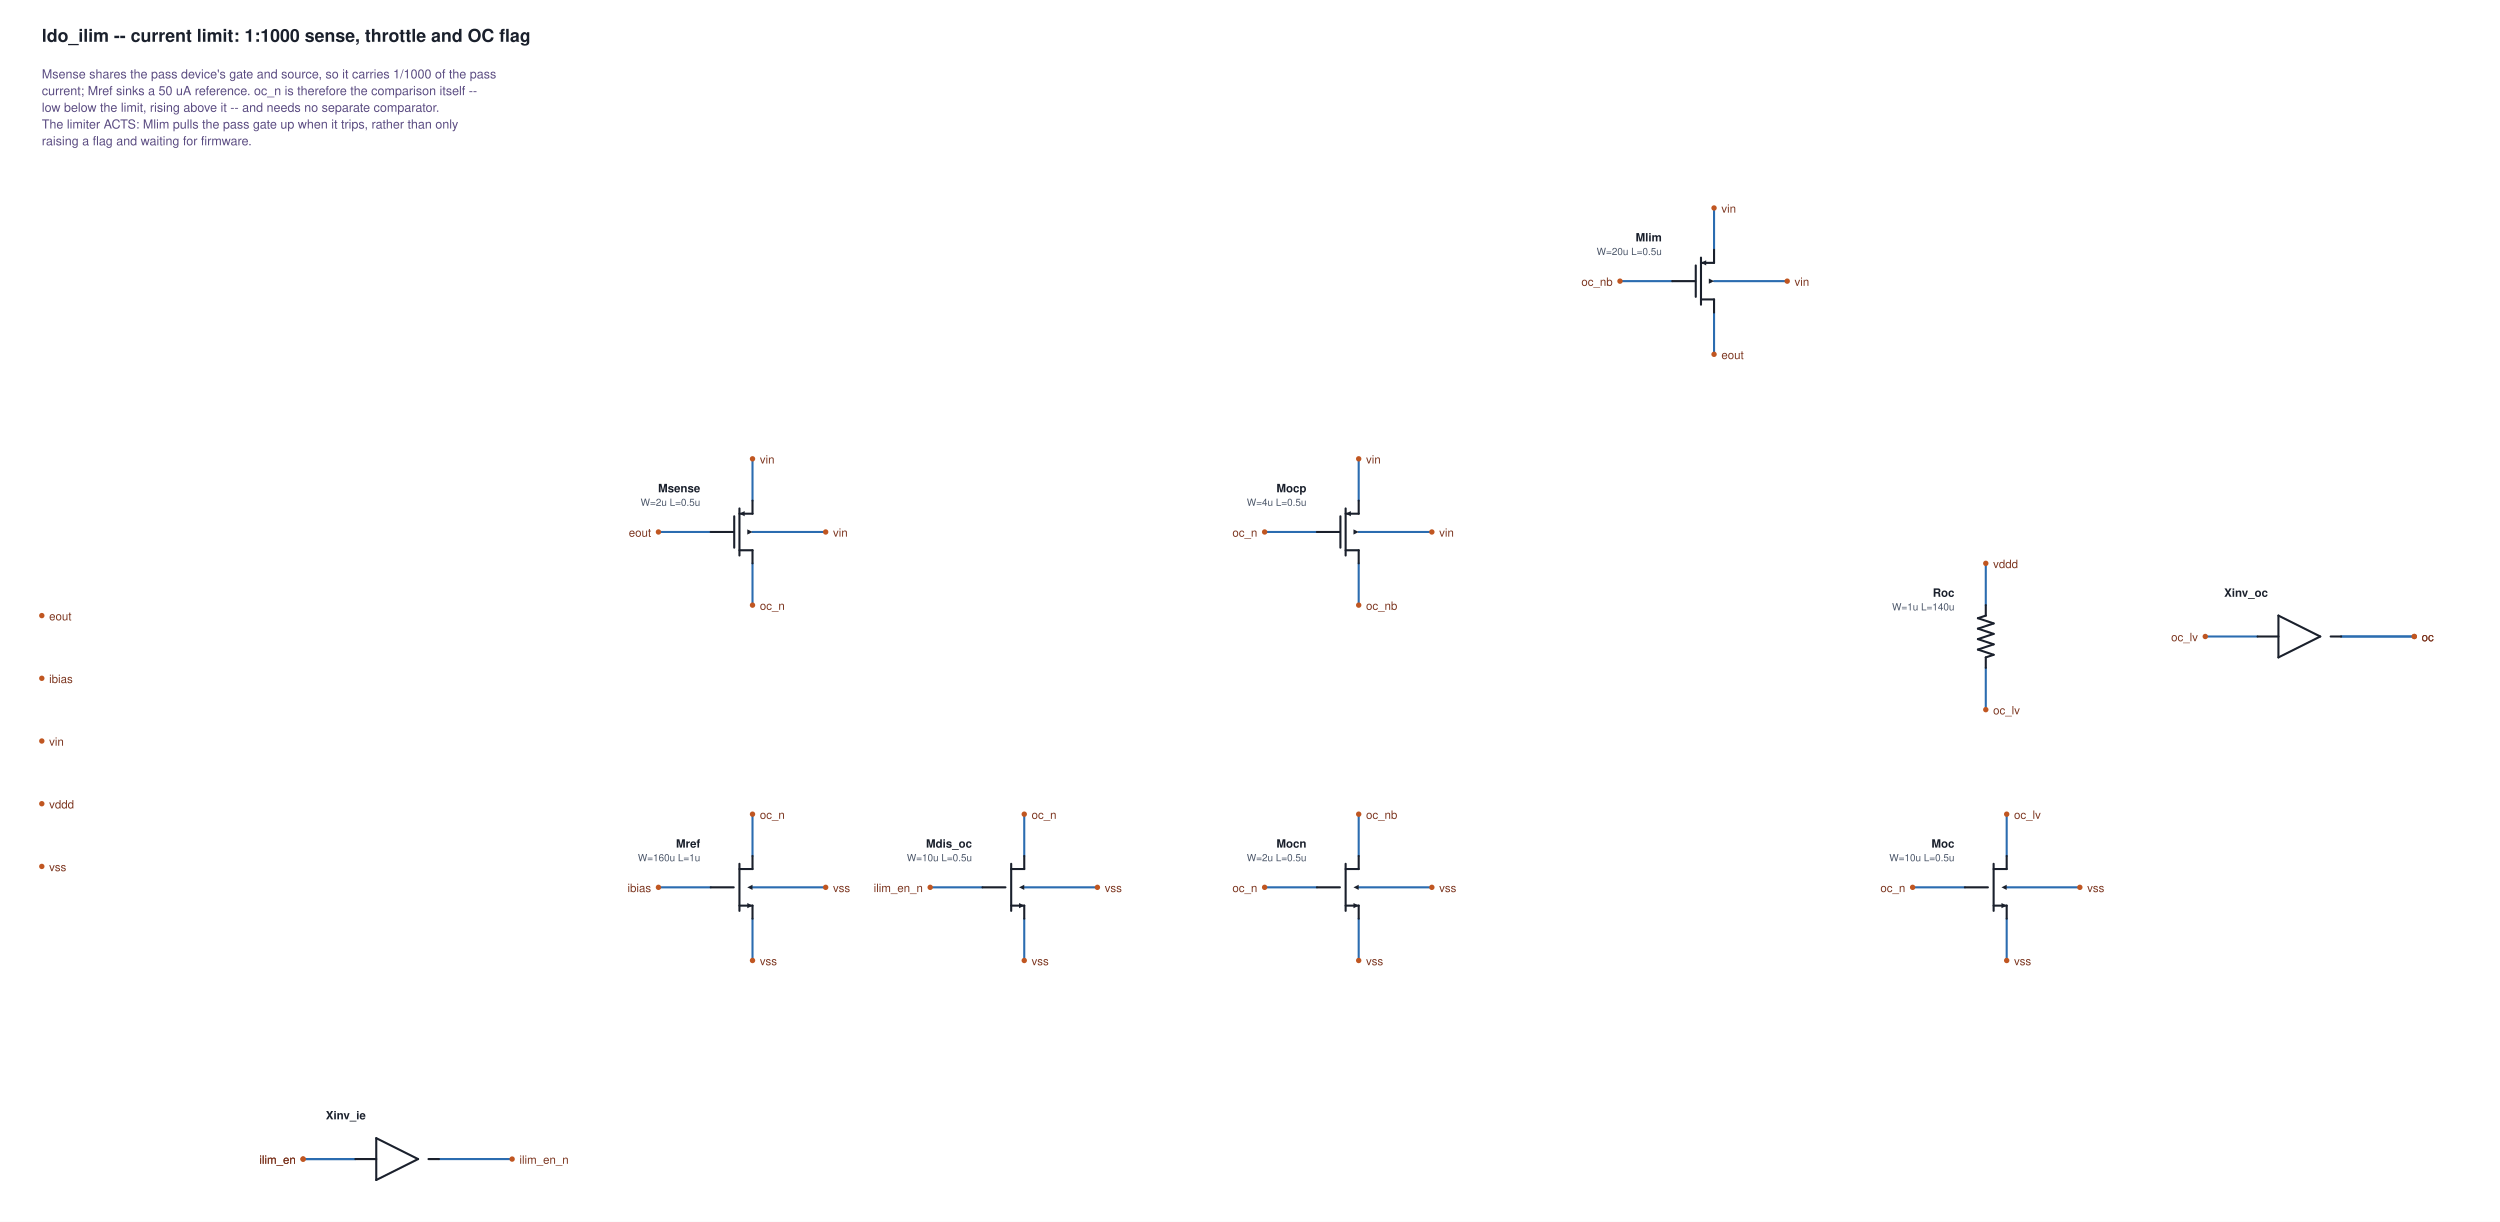
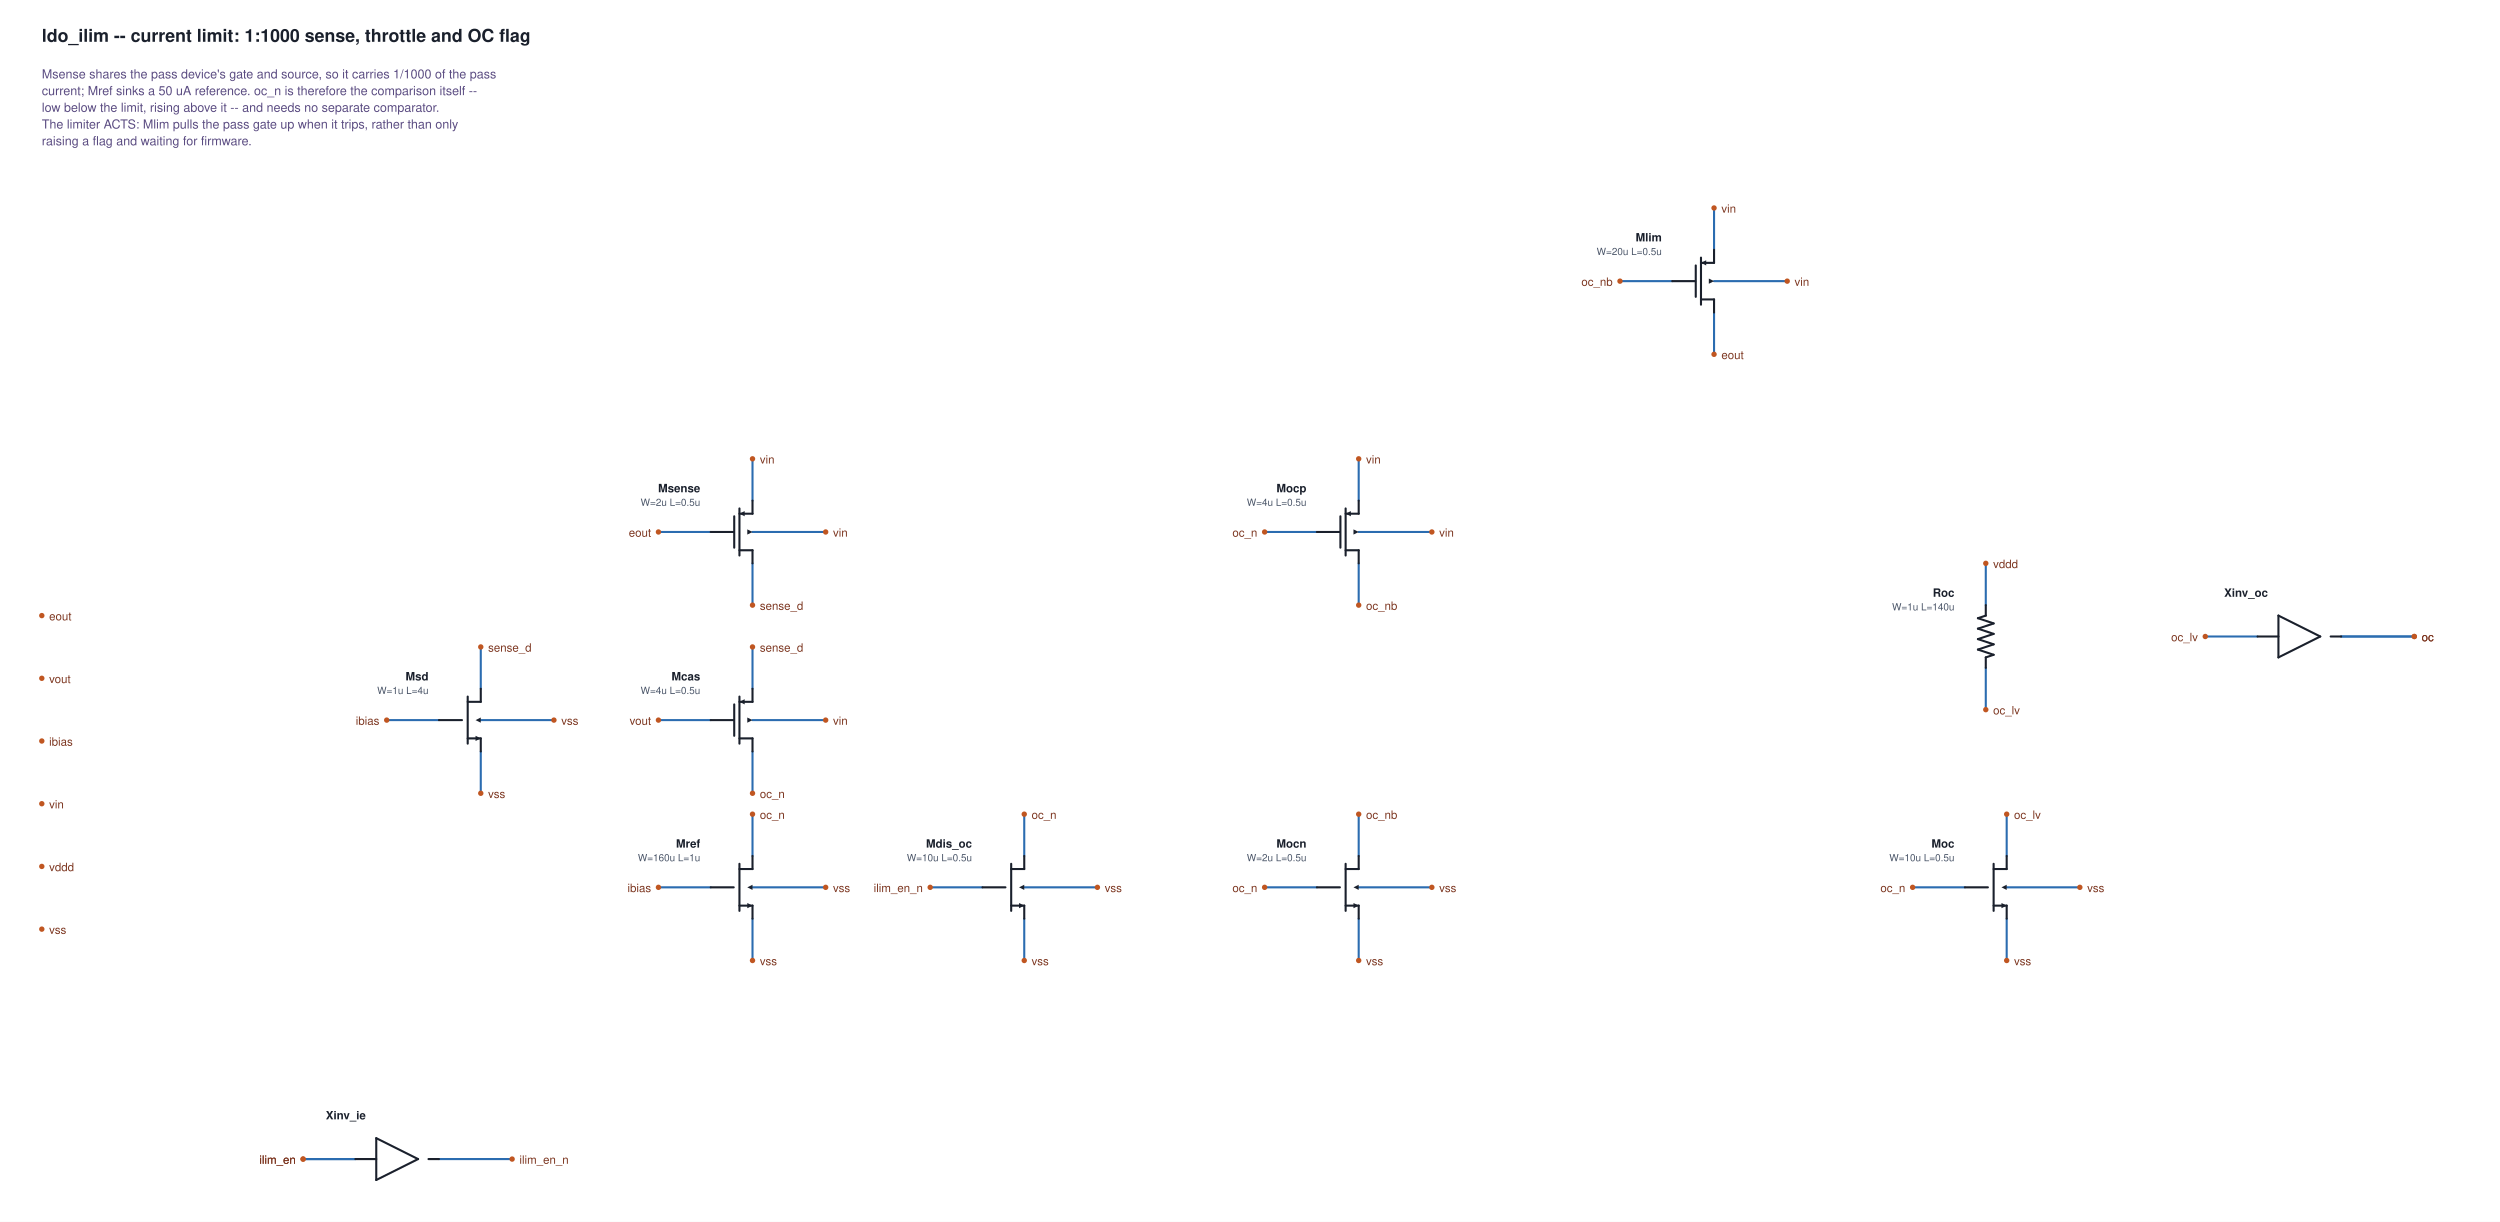
<svg xmlns="http://www.w3.org/2000/svg" width="2392" height="1169" viewBox="-1000 -909 2392 1169">
  <rect x="-1000.0" y="-909.0" width="2392.0" height="1169.0" fill="#ffffff" />
  <line x1="-280.0" y1="-370.0" x2="-280.0" y2="-330.0" stroke="#2b6cb0" stroke-width="2" stroke-linecap="round" />
  <line x1="-320.0" y1="-400.0" x2="-370.0" y2="-400.0" stroke="#2b6cb0" stroke-width="2" stroke-linecap="round" />
  <line x1="-280.0" y1="-430.0" x2="-280.0" y2="-470.0" stroke="#2b6cb0" stroke-width="2" stroke-linecap="round" />
  <line x1="-280.0" y1="-400.0" x2="-210.0" y2="-400.0" stroke="#2b6cb0" stroke-width="2" stroke-linecap="round" />
+   <line x1="-540.0" y1="-250.0" x2="-540.0" y2="-290.0" stroke="#2b6cb0" stroke-width="2" stroke-linecap="round" />
+   <line x1="-580.0" y1="-220.0" x2="-630.0" y2="-220.0" stroke="#2b6cb0" stroke-width="2" stroke-linecap="round" />
+   <line x1="-540.0" y1="-190.0" x2="-540.0" y2="-150.0" stroke="#2b6cb0" stroke-width="2" stroke-linecap="round" />
+   <line x1="-540.0" y1="-220.0" x2="-470.0" y2="-220.0" stroke="#2b6cb0" stroke-width="2" stroke-linecap="round" />
+   <line x1="-280.0" y1="-190.0" x2="-280.0" y2="-150.0" stroke="#2b6cb0" stroke-width="2" stroke-linecap="round" />
+   <line x1="-320.0" y1="-220.0" x2="-370.0" y2="-220.0" stroke="#2b6cb0" stroke-width="2" stroke-linecap="round" />
+   <line x1="-280.0" y1="-250.0" x2="-280.0" y2="-290.0" stroke="#2b6cb0" stroke-width="2" stroke-linecap="round" />
+   <line x1="-280.0" y1="-220.0" x2="-210.0" y2="-220.0" stroke="#2b6cb0" stroke-width="2" stroke-linecap="round" />
  <line x1="-280.0" y1="-90.0" x2="-280.0" y2="-130.0" stroke="#2b6cb0" stroke-width="2" stroke-linecap="round" />
  <line x1="-320.0" y1="-60.0" x2="-370.0" y2="-60.0" stroke="#2b6cb0" stroke-width="2" stroke-linecap="round" />
  <line x1="-280.0" y1="-30.0" x2="-280.0" y2="10.0" stroke="#2b6cb0" stroke-width="2" stroke-linecap="round" />
  <line x1="-280.0" y1="-60.0" x2="-210.0" y2="-60.0" stroke="#2b6cb0" stroke-width="2" stroke-linecap="round" />
  <line x1="-20.0" y1="-90.0" x2="-20.0" y2="-130.0" stroke="#2b6cb0" stroke-width="2" stroke-linecap="round" />
  <line x1="-60.0" y1="-60.0" x2="-110.0" y2="-60.0" stroke="#2b6cb0" stroke-width="2" stroke-linecap="round" />
  <line x1="-20.0" y1="-30.0" x2="-20.0" y2="10.0" stroke="#2b6cb0" stroke-width="2" stroke-linecap="round" />
  <line x1="-20.0" y1="-60.0" x2="50.0" y2="-60.0" stroke="#2b6cb0" stroke-width="2" stroke-linecap="round" />
  <line x1="-660.0" y1="200.0" x2="-710.0" y2="200.0" stroke="#2b6cb0" stroke-width="2" stroke-linecap="round" />
  <line x1="-580.0" y1="200.0" x2="-510.0" y2="200.0" stroke="#2b6cb0" stroke-width="2" stroke-linecap="round" />
  <line x1="300.0" y1="-370.0" x2="300.0" y2="-330.0" stroke="#2b6cb0" stroke-width="2" stroke-linecap="round" />
  <line x1="260.0" y1="-400.0" x2="210.0" y2="-400.0" stroke="#2b6cb0" stroke-width="2" stroke-linecap="round" />
  <line x1="300.0" y1="-430.0" x2="300.0" y2="-470.0" stroke="#2b6cb0" stroke-width="2" stroke-linecap="round" />
  <line x1="300.0" y1="-400.0" x2="370.0" y2="-400.0" stroke="#2b6cb0" stroke-width="2" stroke-linecap="round" />
  <line x1="300.0" y1="-90.0" x2="300.0" y2="-130.0" stroke="#2b6cb0" stroke-width="2" stroke-linecap="round" />
  <line x1="260.0" y1="-60.0" x2="210.0" y2="-60.0" stroke="#2b6cb0" stroke-width="2" stroke-linecap="round" />
  <line x1="300.0" y1="-30.0" x2="300.0" y2="10.0" stroke="#2b6cb0" stroke-width="2" stroke-linecap="round" />
  <line x1="300.0" y1="-60.0" x2="370.0" y2="-60.0" stroke="#2b6cb0" stroke-width="2" stroke-linecap="round" />
  <line x1="640.0" y1="-610.0" x2="640.0" y2="-570.0" stroke="#2b6cb0" stroke-width="2" stroke-linecap="round" />
  <line x1="600.0" y1="-640.0" x2="550.0" y2="-640.0" stroke="#2b6cb0" stroke-width="2" stroke-linecap="round" />
  <line x1="640.0" y1="-670.0" x2="640.0" y2="-710.0" stroke="#2b6cb0" stroke-width="2" stroke-linecap="round" />
  <line x1="640.0" y1="-640.0" x2="710.0" y2="-640.0" stroke="#2b6cb0" stroke-width="2" stroke-linecap="round" />
  <line x1="900.0" y1="-330.0" x2="900.0" y2="-370.0" stroke="#2b6cb0" stroke-width="2" stroke-linecap="round" />
  <line x1="900.0" y1="-270.0" x2="900.0" y2="-230.0" stroke="#2b6cb0" stroke-width="2" stroke-linecap="round" />
  <line x1="920.0" y1="-90.0" x2="920.0" y2="-130.0" stroke="#2b6cb0" stroke-width="2" stroke-linecap="round" />
  <line x1="880.0" y1="-60.0" x2="830.0" y2="-60.0" stroke="#2b6cb0" stroke-width="2" stroke-linecap="round" />
  <line x1="920.0" y1="-30.0" x2="920.0" y2="10.0" stroke="#2b6cb0" stroke-width="2" stroke-linecap="round" />
  <line x1="920.0" y1="-60.0" x2="990.0" y2="-60.0" stroke="#2b6cb0" stroke-width="2" stroke-linecap="round" />
  <line x1="1160.0" y1="-300.0" x2="1110.0" y2="-300.0" stroke="#2b6cb0" stroke-width="2" stroke-linecap="round" />
  <line x1="1240.0" y1="-300.0" x2="1310.0" y2="-300.0" stroke="#2b6cb0" stroke-width="2" stroke-linecap="round" />
  <line x1="-660.0" y1="200.0" x2="-710.0" y2="200.0" stroke="#2b6cb0" stroke-width="2" stroke-linecap="round" />
  <line x1="1240.0" y1="-300.0" x2="1310.0" y2="-300.0" stroke="#2b6cb0" stroke-width="2" stroke-linecap="round" />
  <line x1="-292.5" y1="-422.5" x2="-292.5" y2="-377.5" stroke="#1a202c" stroke-width="2" stroke-linecap="round" />
  <line x1="-280.0" y1="-430.0" x2="-280.0" y2="-417.5" stroke="#1a202c" stroke-width="2" stroke-linecap="round" />
  <line x1="-280.0" y1="-382.5" x2="-280.0" y2="-370.0" stroke="#1a202c" stroke-width="2" stroke-linecap="round" />
  <line x1="-297.5" y1="-415.0" x2="-297.5" y2="-385.0" stroke="#1a202c" stroke-width="2" stroke-linecap="round" />
  <line x1="-292.5" y1="-382.5" x2="-280.0" y2="-382.5" stroke="#1a202c" stroke-width="2" stroke-linecap="round" />
  <line x1="-292.5" y1="-417.5" x2="-280.0" y2="-417.5" stroke="#1a202c" stroke-width="2" stroke-linecap="round" />
  <line x1="-320.0" y1="-400.0" x2="-298.0" y2="-400.0" stroke="#1a202c" stroke-width="2" stroke-linecap="round" />
  <polygon points="-287.5,-420.0 -292.5,-417.5 -287.5,-415.0 -287.5,-420.0" fill="#1a202c" />
  <polygon points="-285.0,-402.5 -280.0,-400.0 -285.0,-397.5 -285.0,-402.5" fill="#1a202c" />
  <text x="-330.0" y="-438.0" text-anchor="end" font-family="Helvetica,Arial,sans-serif" font-size="11" font-weight="bold" fill="#1a202c">Msense</text>
  <text x="-330.0" y="-425.0" text-anchor="end" font-family="Helvetica,Arial,sans-serif" font-size="9.5" fill="#4a5568">W=2u L=0.5u</text>
  <circle cx="-280.0" cy="-330.0" r="2.6" fill="#c05621" />
-   <text x="-273.0" y="-325.5" text-anchor="start" font-family="Helvetica,Arial,sans-serif" font-size="11" fill="#7b341e">oc_n</text>
+   <text x="-273.0" y="-325.5" text-anchor="start" font-family="Helvetica,Arial,sans-serif" font-size="11" fill="#7b341e">sense_d</text>
  <circle cx="-370.0" cy="-400.0" r="2.6" fill="#c05621" />
  <text x="-377.0" y="-395.5" text-anchor="end" font-family="Helvetica,Arial,sans-serif" font-size="11" fill="#7b341e">eout</text>
  <circle cx="-280.0" cy="-470.0" r="2.6" fill="#c05621" />
  <text x="-273.0" y="-465.5" text-anchor="start" font-family="Helvetica,Arial,sans-serif" font-size="11" fill="#7b341e">vin</text>
  <circle cx="-210.0" cy="-400.0" r="2.6" fill="#c05621" />
  <text x="-203.0" y="-395.5" text-anchor="start" font-family="Helvetica,Arial,sans-serif" font-size="11" fill="#7b341e">vin</text>
+   <line x1="-552.5" y1="-242.5" x2="-552.5" y2="-197.5" stroke="#1a202c" stroke-width="2" stroke-linecap="round" />
+   <line x1="-540.0" y1="-250.0" x2="-540.0" y2="-237.5" stroke="#1a202c" stroke-width="2" stroke-linecap="round" />
+   <line x1="-540.0" y1="-202.5" x2="-540.0" y2="-190.0" stroke="#1a202c" stroke-width="2" stroke-linecap="round" />
+   <line x1="-552.5" y1="-202.5" x2="-540.0" y2="-202.5" stroke="#1a202c" stroke-width="2" stroke-linecap="round" />
+   <line x1="-552.5" y1="-237.5" x2="-540.0" y2="-237.5" stroke="#1a202c" stroke-width="2" stroke-linecap="round" />
+   <line x1="-580.0" y1="-220.0" x2="-558.0" y2="-220.0" stroke="#1a202c" stroke-width="2" stroke-linecap="round" />
+   <polygon points="-545.0,-200.0 -540.0,-202.5 -545.0,-205.0 -545.0,-200.0" fill="#1a202c" />
+   <polygon points="-540.0,-217.5 -545.0,-220.0 -540.0,-222.5 -540.0,-217.5" fill="#1a202c" />
+   <text x="-590.0" y="-258.0" text-anchor="end" font-family="Helvetica,Arial,sans-serif" font-size="11" font-weight="bold" fill="#1a202c">Msd</text>
+   <text x="-590.0" y="-245.0" text-anchor="end" font-family="Helvetica,Arial,sans-serif" font-size="9.5" fill="#4a5568">W=1u L=4u</text>
+   <circle cx="-540.0" cy="-290.0" r="2.6" fill="#c05621" />
+   <text x="-533.0" y="-285.5" text-anchor="start" font-family="Helvetica,Arial,sans-serif" font-size="11" fill="#7b341e">sense_d</text>
+   <circle cx="-630.0" cy="-220.0" r="2.6" fill="#c05621" />
+   <text x="-637.0" y="-215.5" text-anchor="end" font-family="Helvetica,Arial,sans-serif" font-size="11" fill="#7b341e">ibias</text>
+   <circle cx="-540.0" cy="-150.0" r="2.6" fill="#c05621" />
+   <text x="-533.0" y="-145.5" text-anchor="start" font-family="Helvetica,Arial,sans-serif" font-size="11" fill="#7b341e">vss</text>
+   <circle cx="-470.0" cy="-220.0" r="2.6" fill="#c05621" />
+   <text x="-463.0" y="-215.5" text-anchor="start" font-family="Helvetica,Arial,sans-serif" font-size="11" fill="#7b341e">vss</text>
+   <line x1="-292.5" y1="-242.5" x2="-292.5" y2="-197.5" stroke="#1a202c" stroke-width="2" stroke-linecap="round" />
+   <line x1="-280.0" y1="-250.0" x2="-280.0" y2="-237.5" stroke="#1a202c" stroke-width="2" stroke-linecap="round" />
+   <line x1="-280.0" y1="-202.5" x2="-280.0" y2="-190.0" stroke="#1a202c" stroke-width="2" stroke-linecap="round" />
+   <line x1="-297.5" y1="-235.0" x2="-297.5" y2="-205.0" stroke="#1a202c" stroke-width="2" stroke-linecap="round" />
+   <line x1="-292.5" y1="-202.5" x2="-280.0" y2="-202.5" stroke="#1a202c" stroke-width="2" stroke-linecap="round" />
+   <line x1="-292.5" y1="-237.5" x2="-280.0" y2="-237.5" stroke="#1a202c" stroke-width="2" stroke-linecap="round" />
+   <line x1="-320.0" y1="-220.0" x2="-298.0" y2="-220.0" stroke="#1a202c" stroke-width="2" stroke-linecap="round" />
+   <polygon points="-287.5,-240.0 -292.5,-237.5 -287.5,-235.0 -287.5,-240.0" fill="#1a202c" />
+   <polygon points="-285.0,-222.5 -280.0,-220.0 -285.0,-217.5 -285.0,-222.5" fill="#1a202c" />
+   <text x="-330.0" y="-258.0" text-anchor="end" font-family="Helvetica,Arial,sans-serif" font-size="11" font-weight="bold" fill="#1a202c">Mcas</text>
+   <text x="-330.0" y="-245.0" text-anchor="end" font-family="Helvetica,Arial,sans-serif" font-size="9.5" fill="#4a5568">W=4u L=0.5u</text>
+   <circle cx="-280.0" cy="-150.0" r="2.6" fill="#c05621" />
+   <text x="-273.0" y="-145.5" text-anchor="start" font-family="Helvetica,Arial,sans-serif" font-size="11" fill="#7b341e">oc_n</text>
+   <circle cx="-370.0" cy="-220.0" r="2.6" fill="#c05621" />
+   <text x="-377.0" y="-215.5" text-anchor="end" font-family="Helvetica,Arial,sans-serif" font-size="11" fill="#7b341e">vout</text>
+   <circle cx="-280.0" cy="-290.0" r="2.6" fill="#c05621" />
+   <text x="-273.0" y="-285.5" text-anchor="start" font-family="Helvetica,Arial,sans-serif" font-size="11" fill="#7b341e">sense_d</text>
+   <circle cx="-210.0" cy="-220.0" r="2.6" fill="#c05621" />
+   <text x="-203.0" y="-215.5" text-anchor="start" font-family="Helvetica,Arial,sans-serif" font-size="11" fill="#7b341e">vin</text>
  <line x1="-292.5" y1="-82.5" x2="-292.5" y2="-37.5" stroke="#1a202c" stroke-width="2" stroke-linecap="round" />
  <line x1="-280.0" y1="-90.0" x2="-280.0" y2="-77.5" stroke="#1a202c" stroke-width="2" stroke-linecap="round" />
  <line x1="-280.0" y1="-42.5" x2="-280.0" y2="-30.0" stroke="#1a202c" stroke-width="2" stroke-linecap="round" />
  <line x1="-292.5" y1="-42.5" x2="-280.0" y2="-42.5" stroke="#1a202c" stroke-width="2" stroke-linecap="round" />
  <line x1="-292.5" y1="-77.5" x2="-280.0" y2="-77.5" stroke="#1a202c" stroke-width="2" stroke-linecap="round" />
  <line x1="-320.0" y1="-60.0" x2="-298.0" y2="-60.0" stroke="#1a202c" stroke-width="2" stroke-linecap="round" />
  <polygon points="-285.0,-40.0 -280.0,-42.5 -285.0,-45.0 -285.0,-40.0" fill="#1a202c" />
  <polygon points="-280.0,-57.5 -285.0,-60.0 -280.0,-62.5 -280.0,-57.5" fill="#1a202c" />
  <text x="-330.0" y="-98.0" text-anchor="end" font-family="Helvetica,Arial,sans-serif" font-size="11" font-weight="bold" fill="#1a202c">Mref</text>
  <text x="-330.0" y="-85.0" text-anchor="end" font-family="Helvetica,Arial,sans-serif" font-size="9.5" fill="#4a5568">W=160u L=1u</text>
  <circle cx="-280.0" cy="-130.0" r="2.6" fill="#c05621" />
  <text x="-273.0" y="-125.5" text-anchor="start" font-family="Helvetica,Arial,sans-serif" font-size="11" fill="#7b341e">oc_n</text>
  <circle cx="-370.0" cy="-60.0" r="2.6" fill="#c05621" />
  <text x="-377.0" y="-55.5" text-anchor="end" font-family="Helvetica,Arial,sans-serif" font-size="11" fill="#7b341e">ibias</text>
  <circle cx="-280.0" cy="10.0" r="2.6" fill="#c05621" />
  <text x="-273.0" y="14.5" text-anchor="start" font-family="Helvetica,Arial,sans-serif" font-size="11" fill="#7b341e">vss</text>
  <circle cx="-210.0" cy="-60.0" r="2.6" fill="#c05621" />
  <text x="-203.0" y="-55.5" text-anchor="start" font-family="Helvetica,Arial,sans-serif" font-size="11" fill="#7b341e">vss</text>
  <line x1="-32.5" y1="-82.5" x2="-32.5" y2="-37.5" stroke="#1a202c" stroke-width="2" stroke-linecap="round" />
  <line x1="-20.0" y1="-90.0" x2="-20.0" y2="-77.5" stroke="#1a202c" stroke-width="2" stroke-linecap="round" />
  <line x1="-20.0" y1="-42.5" x2="-20.0" y2="-30.0" stroke="#1a202c" stroke-width="2" stroke-linecap="round" />
  <line x1="-32.5" y1="-42.5" x2="-20.0" y2="-42.5" stroke="#1a202c" stroke-width="2" stroke-linecap="round" />
  <line x1="-32.5" y1="-77.5" x2="-20.0" y2="-77.5" stroke="#1a202c" stroke-width="2" stroke-linecap="round" />
  <line x1="-60.0" y1="-60.0" x2="-38.0" y2="-60.0" stroke="#1a202c" stroke-width="2" stroke-linecap="round" />
  <polygon points="-25.0,-40.0 -20.0,-42.5 -25.0,-45.0 -25.0,-40.0" fill="#1a202c" />
  <polygon points="-20.0,-57.5 -25.0,-60.0 -20.0,-62.5 -20.0,-57.5" fill="#1a202c" />
  <text x="-70.0" y="-98.0" text-anchor="end" font-family="Helvetica,Arial,sans-serif" font-size="11" font-weight="bold" fill="#1a202c">Mdis_oc</text>
  <text x="-70.0" y="-85.0" text-anchor="end" font-family="Helvetica,Arial,sans-serif" font-size="9.5" fill="#4a5568">W=10u L=0.5u</text>
  <circle cx="-20.0" cy="-130.0" r="2.6" fill="#c05621" />
  <text x="-13.0" y="-125.5" text-anchor="start" font-family="Helvetica,Arial,sans-serif" font-size="11" fill="#7b341e">oc_n</text>
  <circle cx="-110.0" cy="-60.0" r="2.6" fill="#c05621" />
  <text x="-117.0" y="-55.5" text-anchor="end" font-family="Helvetica,Arial,sans-serif" font-size="11" fill="#7b341e">ilim_en_n</text>
  <circle cx="-20.0" cy="10.0" r="2.6" fill="#c05621" />
  <text x="-13.0" y="14.5" text-anchor="start" font-family="Helvetica,Arial,sans-serif" font-size="11" fill="#7b341e">vss</text>
  <circle cx="50.0" cy="-60.0" r="2.6" fill="#c05621" />
  <text x="57.0" y="-55.5" text-anchor="start" font-family="Helvetica,Arial,sans-serif" font-size="11" fill="#7b341e">vss</text>
  <line x1="-640.0" y1="180.0" x2="-640.0" y2="220.0" stroke="#1a202c" stroke-width="2" stroke-linecap="round" />
  <line x1="-640.0" y1="180.0" x2="-600.0" y2="200.0" stroke="#1a202c" stroke-width="2" stroke-linecap="round" />
  <line x1="-640.0" y1="220.0" x2="-600.0" y2="200.0" stroke="#1a202c" stroke-width="2" stroke-linecap="round" />
  <line x1="-590.0" y1="200.0" x2="-580.0" y2="200.0" stroke="#1a202c" stroke-width="2" stroke-linecap="round" />
  <line x1="-660.0" y1="200.0" x2="-640.0" y2="200.0" stroke="#1a202c" stroke-width="2" stroke-linecap="round" />
  <text x="-650.0" y="162.0" text-anchor="end" font-family="Helvetica,Arial,sans-serif" font-size="11" font-weight="bold" fill="#1a202c">Xinv_ie</text>
  <circle cx="-710.0" cy="200.0" r="2.6" fill="#c05621" />
  <text x="-717.0" y="204.5" text-anchor="end" font-family="Helvetica,Arial,sans-serif" font-size="11" fill="#7b341e">ilim_en</text>
  <circle cx="-510.0" cy="200.0" r="2.6" fill="#c05621" />
  <text x="-503.0" y="204.5" text-anchor="start" font-family="Helvetica,Arial,sans-serif" font-size="11" fill="#7b341e">ilim_en_n</text>
  <line x1="287.5" y1="-422.5" x2="287.5" y2="-377.5" stroke="#1a202c" stroke-width="2" stroke-linecap="round" />
  <line x1="300.0" y1="-430.0" x2="300.0" y2="-417.5" stroke="#1a202c" stroke-width="2" stroke-linecap="round" />
  <line x1="300.0" y1="-382.5" x2="300.0" y2="-370.0" stroke="#1a202c" stroke-width="2" stroke-linecap="round" />
  <line x1="282.5" y1="-415.0" x2="282.5" y2="-385.0" stroke="#1a202c" stroke-width="2" stroke-linecap="round" />
  <line x1="287.5" y1="-382.5" x2="300.0" y2="-382.5" stroke="#1a202c" stroke-width="2" stroke-linecap="round" />
  <line x1="287.5" y1="-417.5" x2="300.0" y2="-417.5" stroke="#1a202c" stroke-width="2" stroke-linecap="round" />
  <line x1="260.0" y1="-400.0" x2="282.0" y2="-400.0" stroke="#1a202c" stroke-width="2" stroke-linecap="round" />
  <polygon points="292.5,-420.0 287.5,-417.5 292.5,-415.0 292.5,-420.0" fill="#1a202c" />
  <polygon points="295.0,-402.5 300.0,-400.0 295.0,-397.5 295.0,-402.5" fill="#1a202c" />
  <text x="250.0" y="-438.0" text-anchor="end" font-family="Helvetica,Arial,sans-serif" font-size="11" font-weight="bold" fill="#1a202c">Mocp</text>
  <text x="250.0" y="-425.0" text-anchor="end" font-family="Helvetica,Arial,sans-serif" font-size="9.5" fill="#4a5568">W=4u L=0.5u</text>
  <circle cx="300.0" cy="-330.0" r="2.6" fill="#c05621" />
  <text x="307.0" y="-325.5" text-anchor="start" font-family="Helvetica,Arial,sans-serif" font-size="11" fill="#7b341e">oc_nb</text>
  <circle cx="210.0" cy="-400.0" r="2.6" fill="#c05621" />
  <text x="203.0" y="-395.5" text-anchor="end" font-family="Helvetica,Arial,sans-serif" font-size="11" fill="#7b341e">oc_n</text>
  <circle cx="300.0" cy="-470.0" r="2.6" fill="#c05621" />
  <text x="307.0" y="-465.5" text-anchor="start" font-family="Helvetica,Arial,sans-serif" font-size="11" fill="#7b341e">vin</text>
  <circle cx="370.0" cy="-400.0" r="2.6" fill="#c05621" />
  <text x="377.0" y="-395.5" text-anchor="start" font-family="Helvetica,Arial,sans-serif" font-size="11" fill="#7b341e">vin</text>
  <line x1="287.5" y1="-82.5" x2="287.5" y2="-37.5" stroke="#1a202c" stroke-width="2" stroke-linecap="round" />
  <line x1="300.0" y1="-90.0" x2="300.0" y2="-77.5" stroke="#1a202c" stroke-width="2" stroke-linecap="round" />
  <line x1="300.0" y1="-42.5" x2="300.0" y2="-30.0" stroke="#1a202c" stroke-width="2" stroke-linecap="round" />
  <line x1="287.5" y1="-42.5" x2="300.0" y2="-42.5" stroke="#1a202c" stroke-width="2" stroke-linecap="round" />
  <line x1="287.5" y1="-77.5" x2="300.0" y2="-77.5" stroke="#1a202c" stroke-width="2" stroke-linecap="round" />
  <line x1="260.0" y1="-60.0" x2="282.0" y2="-60.0" stroke="#1a202c" stroke-width="2" stroke-linecap="round" />
  <polygon points="295.0,-40.0 300.0,-42.5 295.0,-45.0 295.0,-40.0" fill="#1a202c" />
  <polygon points="300.0,-57.5 295.0,-60.0 300.0,-62.5 300.0,-57.5" fill="#1a202c" />
  <text x="250.0" y="-98.0" text-anchor="end" font-family="Helvetica,Arial,sans-serif" font-size="11" font-weight="bold" fill="#1a202c">Mocn</text>
  <text x="250.0" y="-85.0" text-anchor="end" font-family="Helvetica,Arial,sans-serif" font-size="9.5" fill="#4a5568">W=2u L=0.5u</text>
  <circle cx="300.0" cy="-130.0" r="2.6" fill="#c05621" />
  <text x="307.0" y="-125.5" text-anchor="start" font-family="Helvetica,Arial,sans-serif" font-size="11" fill="#7b341e">oc_nb</text>
  <circle cx="210.0" cy="-60.0" r="2.6" fill="#c05621" />
  <text x="203.0" y="-55.5" text-anchor="end" font-family="Helvetica,Arial,sans-serif" font-size="11" fill="#7b341e">oc_n</text>
  <circle cx="300.0" cy="10.0" r="2.6" fill="#c05621" />
  <text x="307.0" y="14.5" text-anchor="start" font-family="Helvetica,Arial,sans-serif" font-size="11" fill="#7b341e">vss</text>
  <circle cx="370.0" cy="-60.0" r="2.6" fill="#c05621" />
  <text x="377.0" y="-55.5" text-anchor="start" font-family="Helvetica,Arial,sans-serif" font-size="11" fill="#7b341e">vss</text>
  <line x1="627.5" y1="-662.5" x2="627.5" y2="-617.5" stroke="#1a202c" stroke-width="2" stroke-linecap="round" />
  <line x1="640.0" y1="-670.0" x2="640.0" y2="-657.5" stroke="#1a202c" stroke-width="2" stroke-linecap="round" />
  <line x1="640.0" y1="-622.5" x2="640.0" y2="-610.0" stroke="#1a202c" stroke-width="2" stroke-linecap="round" />
  <line x1="622.5" y1="-655.0" x2="622.5" y2="-625.0" stroke="#1a202c" stroke-width="2" stroke-linecap="round" />
  <line x1="627.5" y1="-622.5" x2="640.0" y2="-622.5" stroke="#1a202c" stroke-width="2" stroke-linecap="round" />
  <line x1="627.5" y1="-657.5" x2="640.0" y2="-657.5" stroke="#1a202c" stroke-width="2" stroke-linecap="round" />
  <line x1="600.0" y1="-640.0" x2="622.0" y2="-640.0" stroke="#1a202c" stroke-width="2" stroke-linecap="round" />
  <polygon points="632.5,-660.0 627.5,-657.5 632.5,-655.0 632.5,-660.0" fill="#1a202c" />
  <polygon points="635.0,-642.5 640.0,-640.0 635.0,-637.5 635.0,-642.5" fill="#1a202c" />
  <text x="590.0" y="-678.0" text-anchor="end" font-family="Helvetica,Arial,sans-serif" font-size="11" font-weight="bold" fill="#1a202c">Mlim</text>
  <text x="590.0" y="-665.0" text-anchor="end" font-family="Helvetica,Arial,sans-serif" font-size="9.5" fill="#4a5568">W=20u L=0.5u</text>
  <circle cx="640.0" cy="-570.0" r="2.6" fill="#c05621" />
  <text x="647.0" y="-565.5" text-anchor="start" font-family="Helvetica,Arial,sans-serif" font-size="11" fill="#7b341e">eout</text>
  <circle cx="550.0" cy="-640.0" r="2.6" fill="#c05621" />
  <text x="543.0" y="-635.5" text-anchor="end" font-family="Helvetica,Arial,sans-serif" font-size="11" fill="#7b341e">oc_nb</text>
  <circle cx="640.0" cy="-710.0" r="2.6" fill="#c05621" />
  <text x="647.0" y="-705.5" text-anchor="start" font-family="Helvetica,Arial,sans-serif" font-size="11" fill="#7b341e">vin</text>
  <circle cx="710.0" cy="-640.0" r="2.6" fill="#c05621" />
  <text x="717.0" y="-635.5" text-anchor="start" font-family="Helvetica,Arial,sans-serif" font-size="11" fill="#7b341e">vin</text>
  <line x1="900.0" y1="-280.0" x2="900.0" y2="-270.0" stroke="#1a202c" stroke-width="2" stroke-linecap="round" />
  <line x1="900.0" y1="-280.0" x2="907.5" y2="-282.5" stroke="#1a202c" stroke-width="2" stroke-linecap="round" />
  <line x1="892.5" y1="-287.5" x2="907.5" y2="-282.5" stroke="#1a202c" stroke-width="2" stroke-linecap="round" />
  <line x1="892.5" y1="-287.5" x2="907.5" y2="-292.5" stroke="#1a202c" stroke-width="2" stroke-linecap="round" />
  <line x1="892.5" y1="-297.5" x2="907.5" y2="-292.5" stroke="#1a202c" stroke-width="2" stroke-linecap="round" />
  <line x1="892.5" y1="-297.5" x2="907.5" y2="-302.5" stroke="#1a202c" stroke-width="2" stroke-linecap="round" />
  <line x1="892.5" y1="-307.5" x2="907.5" y2="-302.5" stroke="#1a202c" stroke-width="2" stroke-linecap="round" />
  <line x1="892.5" y1="-307.5" x2="907.5" y2="-312.5" stroke="#1a202c" stroke-width="2" stroke-linecap="round" />
  <line x1="892.5" y1="-317.5" x2="907.5" y2="-312.5" stroke="#1a202c" stroke-width="2" stroke-linecap="round" />
  <line x1="892.5" y1="-317.5" x2="900.0" y2="-320.0" stroke="#1a202c" stroke-width="2" stroke-linecap="round" />
  <line x1="900.0" y1="-330.0" x2="900.0" y2="-320.0" stroke="#1a202c" stroke-width="2" stroke-linecap="round" />
  <text x="870.0" y="-338.0" text-anchor="end" font-family="Helvetica,Arial,sans-serif" font-size="11" font-weight="bold" fill="#1a202c">Roc</text>
  <text x="870.0" y="-325.0" text-anchor="end" font-family="Helvetica,Arial,sans-serif" font-size="9.5" fill="#4a5568">W=1u L=140u</text>
  <circle cx="900.0" cy="-370.0" r="2.6" fill="#c05621" />
  <text x="907.0" y="-365.5" text-anchor="start" font-family="Helvetica,Arial,sans-serif" font-size="11" fill="#7b341e">vddd</text>
  <circle cx="900.0" cy="-230.0" r="2.6" fill="#c05621" />
  <text x="907.0" y="-225.5" text-anchor="start" font-family="Helvetica,Arial,sans-serif" font-size="11" fill="#7b341e">oc_lv</text>
  <line x1="907.5" y1="-82.5" x2="907.5" y2="-37.5" stroke="#1a202c" stroke-width="2" stroke-linecap="round" />
  <line x1="920.0" y1="-90.0" x2="920.0" y2="-77.5" stroke="#1a202c" stroke-width="2" stroke-linecap="round" />
  <line x1="920.0" y1="-42.5" x2="920.0" y2="-30.0" stroke="#1a202c" stroke-width="2" stroke-linecap="round" />
  <line x1="907.5" y1="-42.5" x2="920.0" y2="-42.5" stroke="#1a202c" stroke-width="2" stroke-linecap="round" />
  <line x1="907.5" y1="-77.5" x2="920.0" y2="-77.5" stroke="#1a202c" stroke-width="2" stroke-linecap="round" />
  <line x1="880.0" y1="-60.0" x2="902.0" y2="-60.0" stroke="#1a202c" stroke-width="2" stroke-linecap="round" />
  <polygon points="915.0,-40.0 920.0,-42.5 915.0,-45.0 915.0,-40.0" fill="#1a202c" />
  <polygon points="920.0,-57.5 915.0,-60.0 920.0,-62.5 920.0,-57.5" fill="#1a202c" />
  <text x="870.0" y="-98.0" text-anchor="end" font-family="Helvetica,Arial,sans-serif" font-size="11" font-weight="bold" fill="#1a202c">Moc</text>
  <text x="870.0" y="-85.0" text-anchor="end" font-family="Helvetica,Arial,sans-serif" font-size="9.5" fill="#4a5568">W=10u L=0.5u</text>
  <circle cx="920.0" cy="-130.0" r="2.6" fill="#c05621" />
  <text x="927.0" y="-125.5" text-anchor="start" font-family="Helvetica,Arial,sans-serif" font-size="11" fill="#7b341e">oc_lv</text>
  <circle cx="830.0" cy="-60.0" r="2.6" fill="#c05621" />
  <text x="823.0" y="-55.5" text-anchor="end" font-family="Helvetica,Arial,sans-serif" font-size="11" fill="#7b341e">oc_n</text>
  <circle cx="920.0" cy="10.0" r="2.6" fill="#c05621" />
  <text x="927.0" y="14.5" text-anchor="start" font-family="Helvetica,Arial,sans-serif" font-size="11" fill="#7b341e">vss</text>
  <circle cx="990.0" cy="-60.0" r="2.6" fill="#c05621" />
  <text x="997.0" y="-55.5" text-anchor="start" font-family="Helvetica,Arial,sans-serif" font-size="11" fill="#7b341e">vss</text>
  <line x1="1180.0" y1="-320.0" x2="1180.0" y2="-280.0" stroke="#1a202c" stroke-width="2" stroke-linecap="round" />
  <line x1="1180.0" y1="-320.0" x2="1220.0" y2="-300.0" stroke="#1a202c" stroke-width="2" stroke-linecap="round" />
  <line x1="1180.0" y1="-280.0" x2="1220.0" y2="-300.0" stroke="#1a202c" stroke-width="2" stroke-linecap="round" />
  <line x1="1230.0" y1="-300.0" x2="1240.0" y2="-300.0" stroke="#1a202c" stroke-width="2" stroke-linecap="round" />
  <line x1="1160.0" y1="-300.0" x2="1180.0" y2="-300.0" stroke="#1a202c" stroke-width="2" stroke-linecap="round" />
  <text x="1170.0" y="-338.0" text-anchor="end" font-family="Helvetica,Arial,sans-serif" font-size="11" font-weight="bold" fill="#1a202c">Xinv_oc</text>
  <circle cx="1110.0" cy="-300.0" r="2.6" fill="#c05621" />
  <text x="1103.0" y="-295.5" text-anchor="end" font-family="Helvetica,Arial,sans-serif" font-size="11" fill="#7b341e">oc_lv</text>
  <circle cx="1310.0" cy="-300.0" r="2.6" fill="#c05621" />
  <text x="1317.0" y="-295.5" text-anchor="start" font-family="Helvetica,Arial,sans-serif" font-size="11" fill="#7b341e">oc</text>
  <circle cx="-960.0" cy="-320.0" r="2.6" fill="#c05621" />
  <text x="-953.0" y="-315.5" text-anchor="start" font-family="Helvetica,Arial,sans-serif" font-size="11" fill="#7b341e">eout</text>
  <circle cx="-960.0" cy="-260.0" r="2.6" fill="#c05621" />
-   <text x="-953.0" y="-255.5" text-anchor="start" font-family="Helvetica,Arial,sans-serif" font-size="11" fill="#7b341e">ibias</text>
+   <text x="-953.0" y="-255.5" text-anchor="start" font-family="Helvetica,Arial,sans-serif" font-size="11" fill="#7b341e">vout</text>
+   <circle cx="-960.0" cy="-200.0" r="2.6" fill="#c05621" />
+   <text x="-953.0" y="-195.5" text-anchor="start" font-family="Helvetica,Arial,sans-serif" font-size="11" fill="#7b341e">ibias</text>
  <circle cx="-710.0" cy="200.0" r="2.6" fill="#c05621" />
  <text x="-717.0" y="204.5" text-anchor="end" font-family="Helvetica,Arial,sans-serif" font-size="11" fill="#7b341e">ilim_en</text>
  <circle cx="1310.0" cy="-300.0" r="2.6" fill="#c05621" />
  <text x="1317.0" y="-295.5" text-anchor="start" font-family="Helvetica,Arial,sans-serif" font-size="11" fill="#7b341e">oc</text>
-   <circle cx="-960.0" cy="-200.0" r="2.6" fill="#c05621" />
-   <text x="-953.0" y="-195.5" text-anchor="start" font-family="Helvetica,Arial,sans-serif" font-size="11" fill="#7b341e">vin</text>
  <circle cx="-960.0" cy="-140.0" r="2.6" fill="#c05621" />
-   <text x="-953.0" y="-135.5" text-anchor="start" font-family="Helvetica,Arial,sans-serif" font-size="11" fill="#7b341e">vddd</text>
+   <text x="-953.0" y="-135.5" text-anchor="start" font-family="Helvetica,Arial,sans-serif" font-size="11" fill="#7b341e">vin</text>
  <circle cx="-960.0" cy="-80.0" r="2.6" fill="#c05621" />
-   <text x="-953.0" y="-75.5" text-anchor="start" font-family="Helvetica,Arial,sans-serif" font-size="11" fill="#7b341e">vss</text>
+   <text x="-953.0" y="-75.5" text-anchor="start" font-family="Helvetica,Arial,sans-serif" font-size="11" fill="#7b341e">vddd</text>
+   <circle cx="-960.0" cy="-20.0" r="2.6" fill="#c05621" />
+   <text x="-953.0" y="-15.5" text-anchor="start" font-family="Helvetica,Arial,sans-serif" font-size="11" fill="#7b341e">vss</text>
  <text x="-960.0" y="-869.0" font-family="Helvetica,Arial,sans-serif" font-size="17.0" font-weight="bold" fill="#1a202c">ldo_ilim -- current limit: 1:1000 sense, throttle and OC flag</text>
  <text x="-960.0" y="-834.0" font-family="Helvetica,Arial,sans-serif" font-size="12.0" font-weight="normal" fill="#5a4b81">Msense shares the pass device's gate and source, so it carries 1/1000 of the pass</text>
  <text x="-960.0" y="-818.0" font-family="Helvetica,Arial,sans-serif" font-size="12.0" font-weight="normal" fill="#5a4b81">current; Mref sinks a 50 uA reference. oc_n is therefore the comparison itself --</text>
  <text x="-960.0" y="-802.0" font-family="Helvetica,Arial,sans-serif" font-size="12.0" font-weight="normal" fill="#5a4b81">low below the limit, rising above it -- and needs no separate comparator.</text>
  <text x="-960.0" y="-786.0" font-family="Helvetica,Arial,sans-serif" font-size="12.0" font-weight="normal" fill="#5a4b81">The limiter ACTS: Mlim pulls the pass gate up when it trips, rather than only</text>
  <text x="-960.0" y="-770.0" font-family="Helvetica,Arial,sans-serif" font-size="12.0" font-weight="normal" fill="#5a4b81">raising a flag and waiting for firmware.</text>
</svg>
